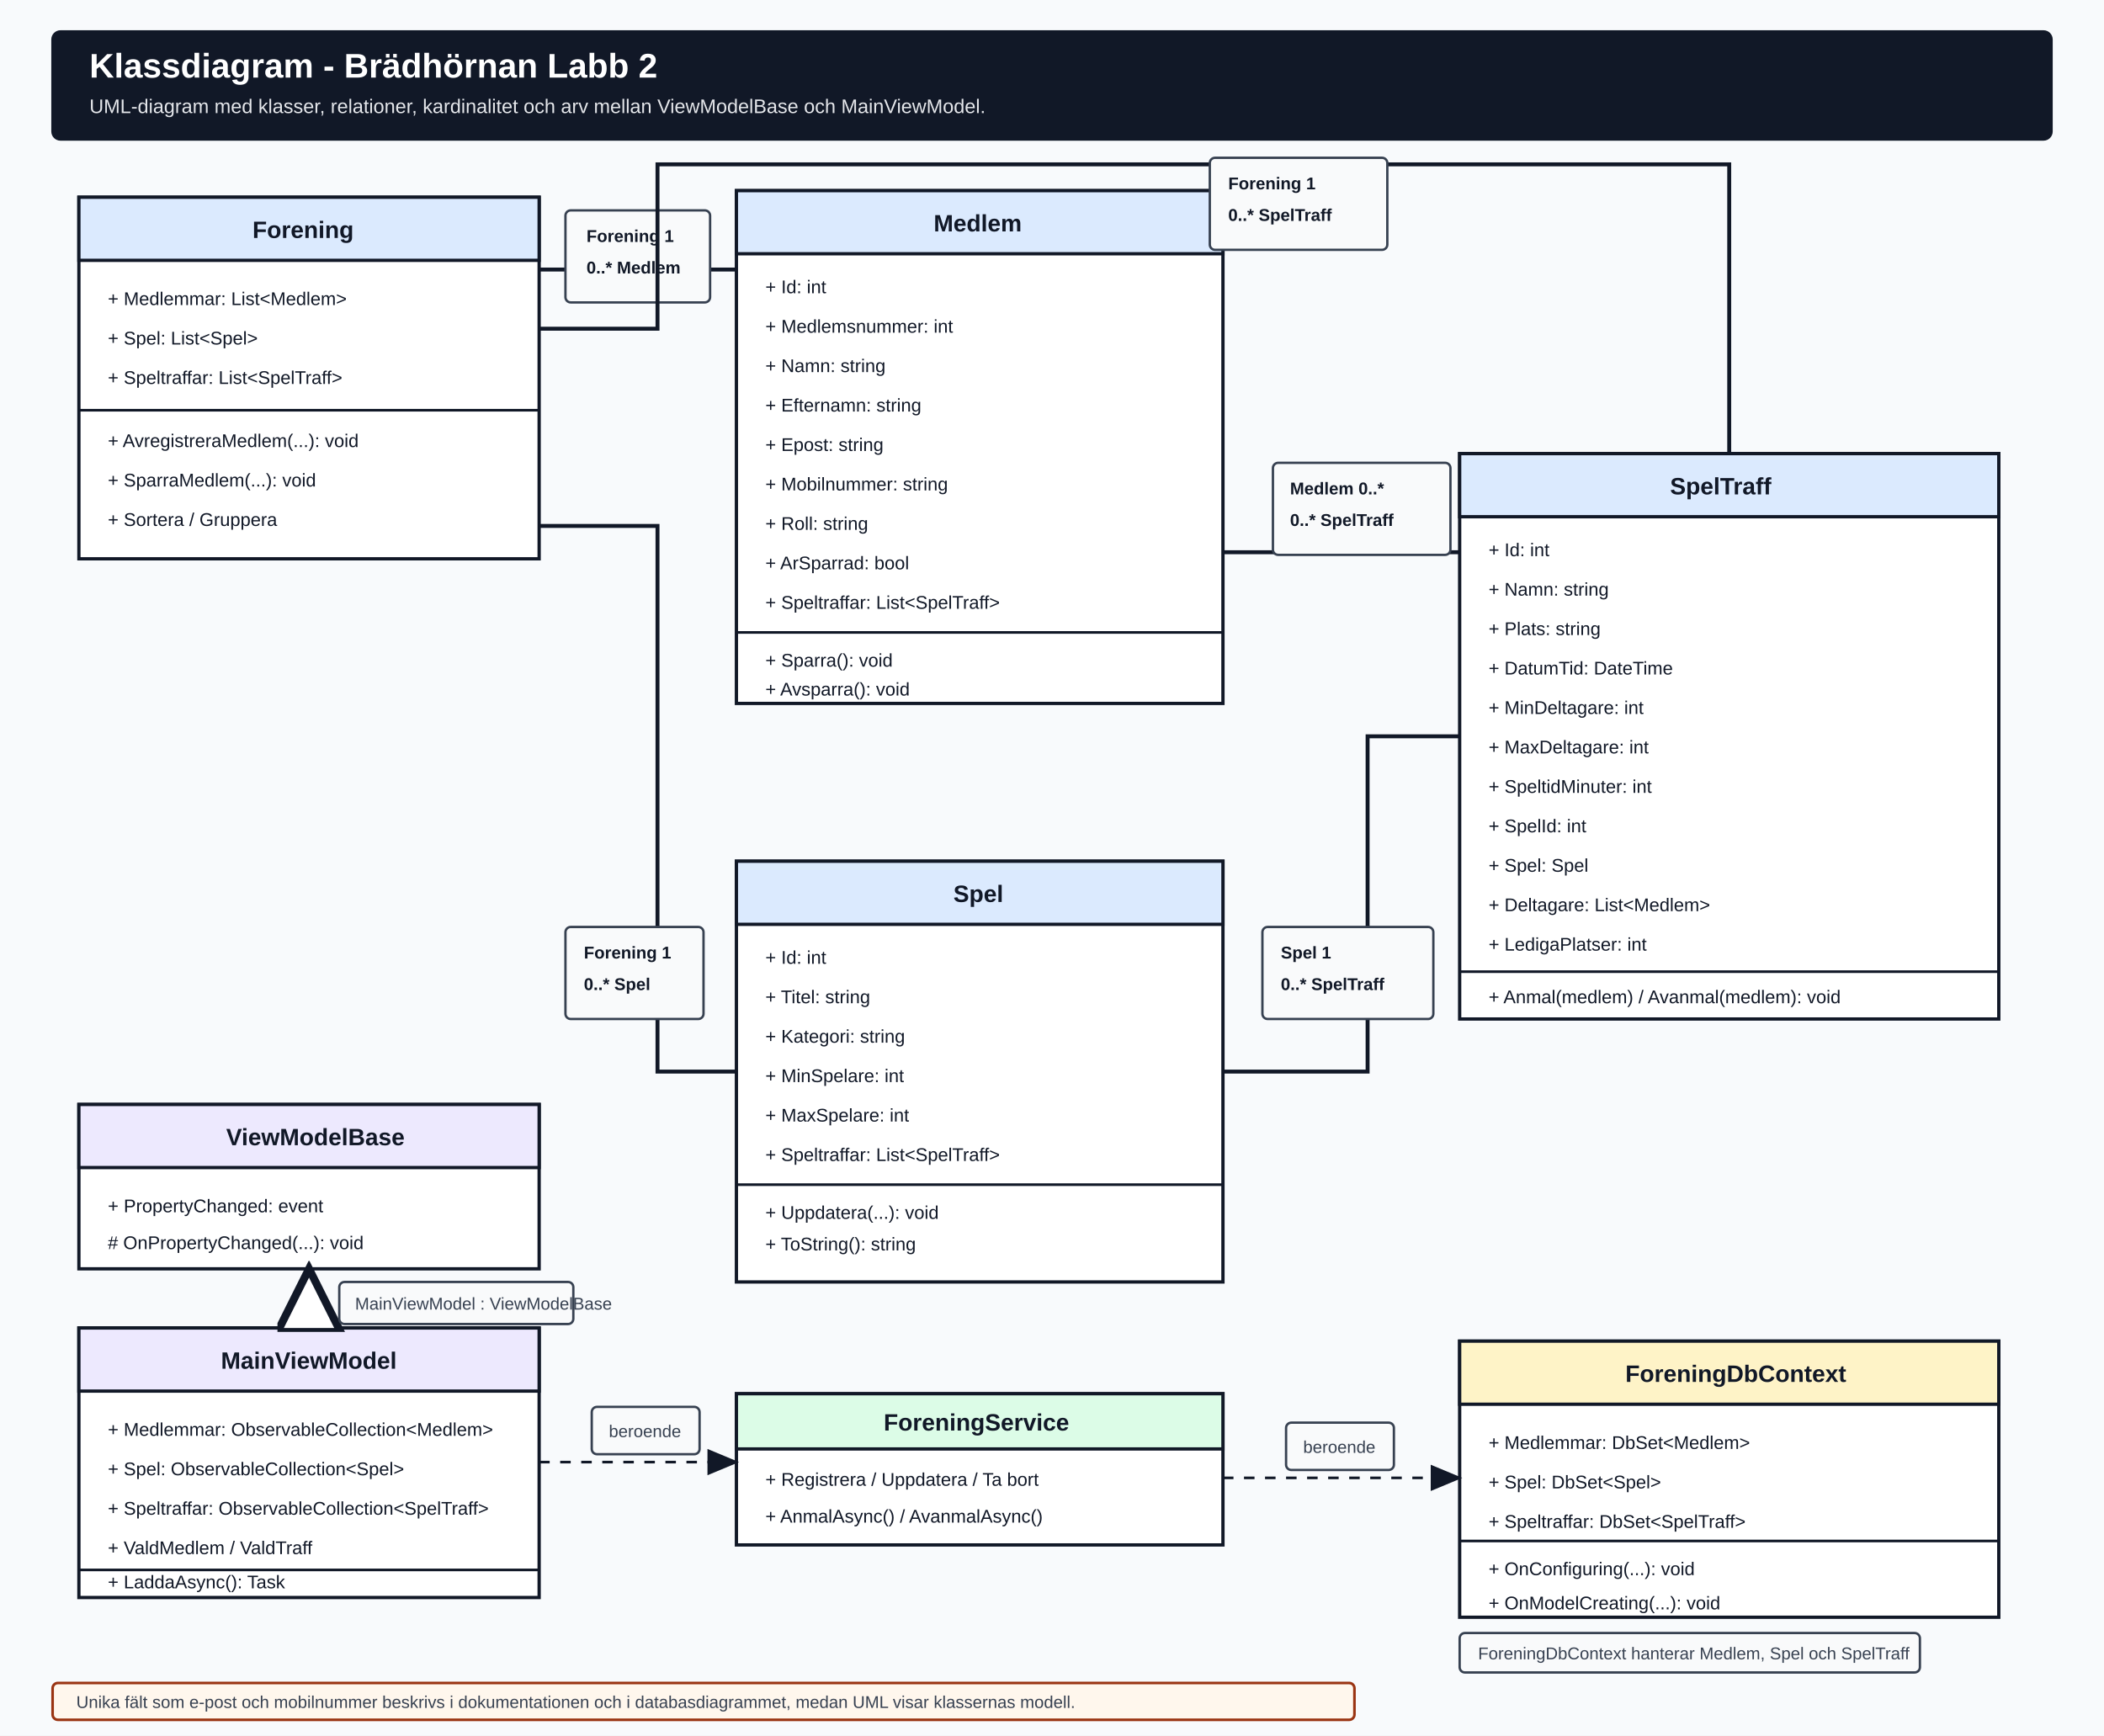
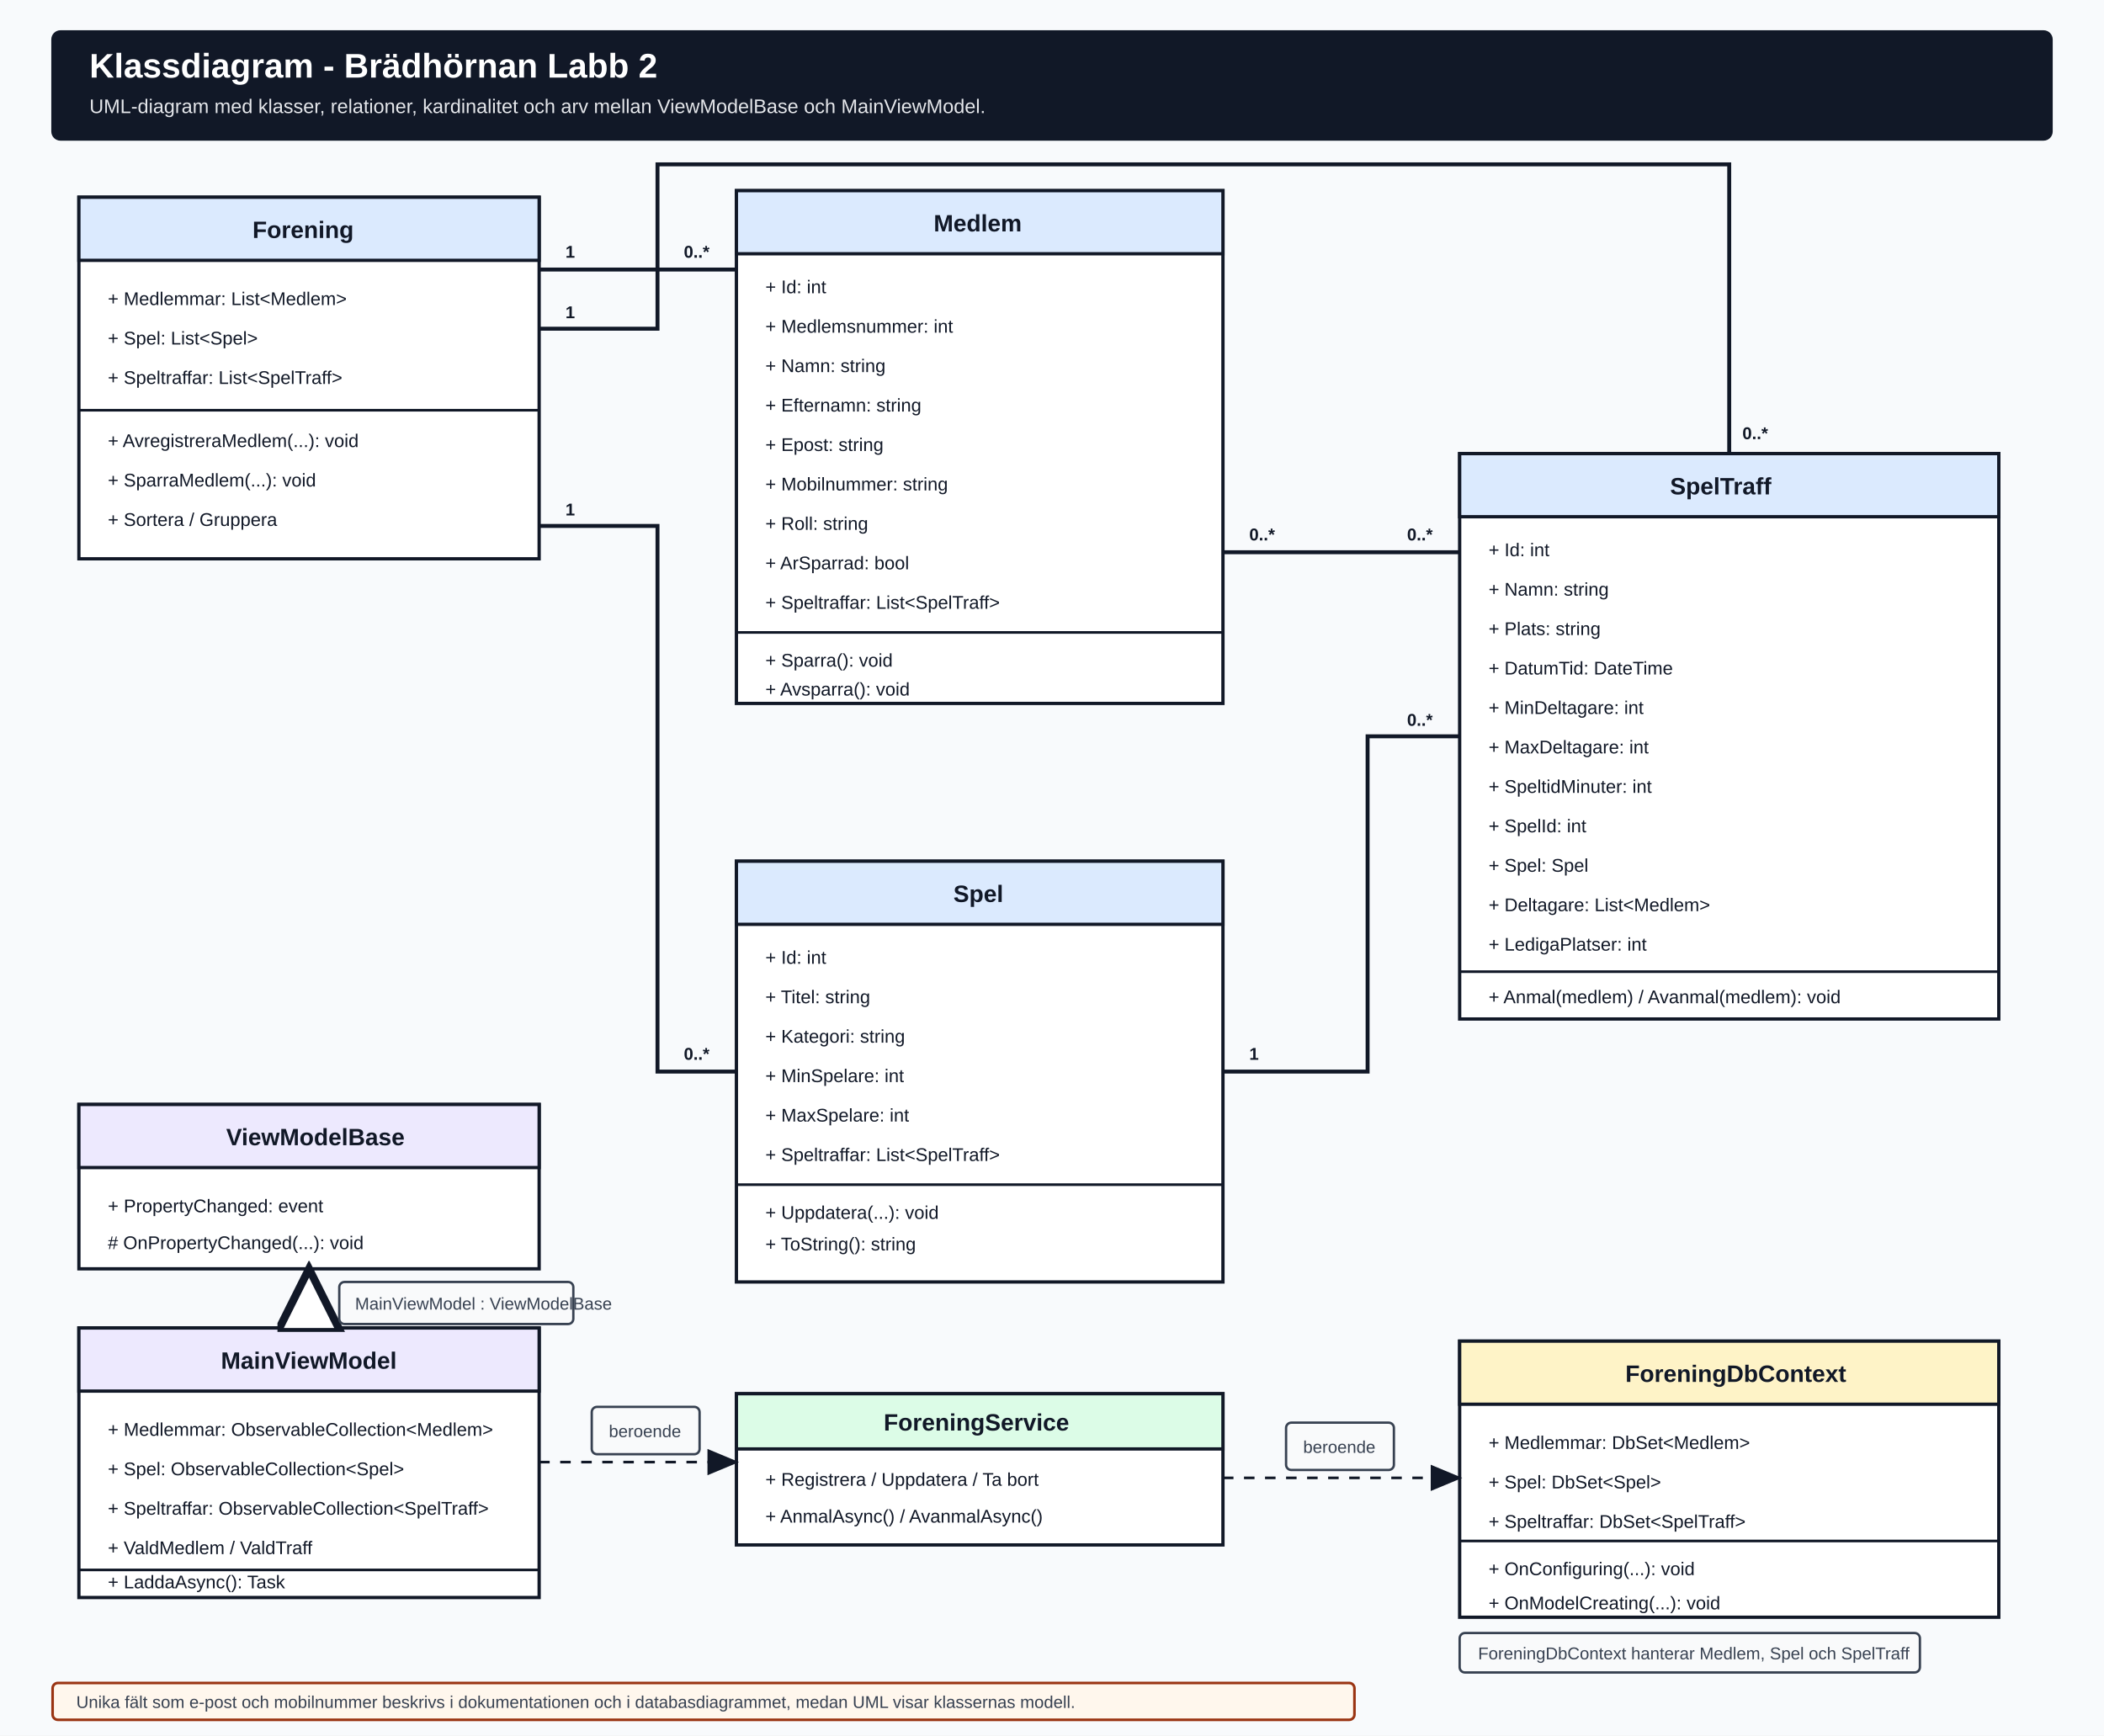
<svg xmlns="http://www.w3.org/2000/svg" width="1600" height="1320" viewBox="0 0 1600 1320">
  <style>
    .page { fill: #f8fafc; }
    .titleBox { fill: #111827; stroke: #111827; stroke-width: 2; }
    .title { font: bold 26px Arial, sans-serif; fill: #ffffff; }
    .subtitle { font: 15px Arial, sans-serif; fill: #e5e7eb; }
    .classBox { fill: #ffffff; stroke: #111827; stroke-width: 2.5; }
    .domainHead { fill: #dbeafe; stroke: #111827; stroke-width: 2.5; }
    .serviceHead { fill: #dcfce7; stroke: #111827; stroke-width: 2.5; }
    .viewHead { fill: #ede9fe; stroke: #111827; stroke-width: 2.5; }
    .dbHead { fill: #fef3c7; stroke: #111827; stroke-width: 2.5; }
    .sectionLine { stroke: #111827; stroke-width: 2; }
    .className { font: bold 18px Arial, sans-serif; fill: #111827; }
    .member { font: 14px Arial, sans-serif; fill: #111827; }
    .method { font: 14px Arial, sans-serif; fill: #111827; }
    .assoc { stroke: #111827; stroke-width: 3; fill: none; }
    .useLine { stroke: #111827; stroke-width: 2; stroke-dasharray: 8 8; fill: none; marker-end: url(#arrow); }
    .inherit { stroke: #111827; stroke-width: 3; fill: none; marker-end: url(#inheritArrow); }
    .labelBox { fill: #f9fafb; stroke: #374151; stroke-width: 1.8; }
    .label { font: bold 13px Arial, sans-serif; fill: #111827; }
    .small { font: 13px Arial, sans-serif; fill: #374151; }
    .legend { fill: #fff7ed; stroke: #9a3412; stroke-width: 2; }
  </style>
  <defs>
    <marker id="arrow" markerWidth="13" markerHeight="13" refX="11" refY="5" orient="auto" markerUnits="strokeWidth">
      <path d="M0,0 L0,10 L12,5 z" fill="#111827" />
    </marker>
    <marker id="inheritArrow" markerWidth="18" markerHeight="18" refX="16" refY="8" orient="auto" markerUnits="strokeWidth">
      <path d="M0,0 L16,8 L0,16 z" fill="#ffffff" stroke="#111827" stroke-width="2" />
    </marker>
  </defs>
  <rect class="page" width="1600" height="1320" />
  <g transform="translate(40 24)">
    <rect class="titleBox" width="1520" height="82" rx="6" />
    <text class="title" x="28" y="35">Klassdiagram - Brädhörnan Labb 2</text>
    <text class="subtitle" x="28" y="62">UML-diagram med klasser, relationer, kardinalitet och arv mellan ViewModelBase och MainViewModel.</text>
  </g>
  <g transform="translate(60 150)">
    <rect class="classBox" width="350" height="275" />
    <rect class="domainHead" width="350" height="48" />
    <text class="className" x="132" y="31">Forening</text>
    <text class="member" x="22" y="82">+ Medlemmar: List&lt;Medlem&gt;</text>
    <text class="member" x="22" y="112">+ Spel: List&lt;Spel&gt;</text>
    <text class="member" x="22" y="142">+ Speltraffar: List&lt;SpelTraff&gt;</text>
    <line class="sectionLine" x1="0" y1="162" x2="350" y2="162" />
    <text class="method" x="22" y="190">+ AvregistreraMedlem(...): void</text>
    <text class="method" x="22" y="220">+ SparraMedlem(...): void</text>
    <text class="method" x="22" y="250">+ Sortera / Gruppera</text>
  </g>
  <g transform="translate(560 145)">
    <rect class="classBox" width="370" height="390" />
    <rect class="domainHead" width="370" height="48" />
    <text class="className" x="150" y="31">Medlem</text>
    <text class="member" x="22" y="78">+ Id: int</text>
    <text class="member" x="22" y="108">+ Medlemsnummer: int</text>
    <text class="member" x="22" y="138">+ Namn: string</text>
    <text class="member" x="22" y="168">+ Efternamn: string</text>
    <text class="member" x="22" y="198">+ Epost: string</text>
    <text class="member" x="22" y="228">+ Mobilnummer: string</text>
    <text class="member" x="22" y="258">+ Roll: string</text>
    <text class="member" x="22" y="288">+ ArSparrad: bool</text>
    <text class="member" x="22" y="318">+ Speltraffar: List&lt;SpelTraff&gt;</text>
    <line class="sectionLine" x1="0" y1="336" x2="370" y2="336" />
    <text class="method" x="22" y="362">+ Sparra(): void</text>
    <text class="method" x="22" y="384">+ Avsparra(): void</text>
  </g>
  <g transform="translate(560 655)">
    <rect class="classBox" width="370" height="320" />
    <rect class="domainHead" width="370" height="48" />
    <text class="className" x="165" y="31">Spel</text>
    <text class="member" x="22" y="78">+ Id: int</text>
    <text class="member" x="22" y="108">+ Titel: string</text>
    <text class="member" x="22" y="138">+ Kategori: string</text>
    <text class="member" x="22" y="168">+ MinSpelare: int</text>
    <text class="member" x="22" y="198">+ MaxSpelare: int</text>
    <text class="member" x="22" y="228">+ Speltraffar: List&lt;SpelTraff&gt;</text>
    <line class="sectionLine" x1="0" y1="246" x2="370" y2="246" />
    <text class="method" x="22" y="272">+ Uppdatera(...): void</text>
    <text class="method" x="22" y="296">+ ToString(): string</text>
  </g>
  <g transform="translate(1110 345)">
    <rect class="classBox" width="410" height="430" />
    <rect class="domainHead" width="410" height="48" />
    <text class="className" x="160" y="31">SpelTraff</text>
    <text class="member" x="22" y="78">+ Id: int</text>
    <text class="member" x="22" y="108">+ Namn: string</text>
    <text class="member" x="22" y="138">+ Plats: string</text>
    <text class="member" x="22" y="168">+ DatumTid: DateTime</text>
    <text class="member" x="22" y="198">+ MinDeltagare: int</text>
    <text class="member" x="22" y="228">+ MaxDeltagare: int</text>
    <text class="member" x="22" y="258">+ SpeltidMinuter: int</text>
    <text class="member" x="22" y="288">+ SpelId: int</text>
    <text class="member" x="22" y="318">+ Spel: Spel</text>
    <text class="member" x="22" y="348">+ Deltagare: List&lt;Medlem&gt;</text>
    <text class="member" x="22" y="378">+ LedigaPlatser: int</text>
    <line class="sectionLine" x1="0" y1="394" x2="410" y2="394" />
    <text class="method" x="22" y="418">+ Anmal(medlem) / Avanmal(medlem): void</text>
  </g>
  <g transform="translate(60 840)">
    <rect class="classBox" width="350" height="125" />
    <rect class="viewHead" width="350" height="48" />
    <text class="className" x="112" y="31">ViewModelBase</text>
    <text class="member" x="22" y="82">+ PropertyChanged: event</text>
    <text class="method" x="22" y="110"># OnPropertyChanged(...): void</text>
  </g>
  <g transform="translate(60 1010)">
    <rect class="classBox" width="350" height="205" />
    <rect class="viewHead" width="350" height="48" />
    <text class="className" x="108" y="31">MainViewModel</text>
    <text class="member" x="22" y="82">+ Medlemmar: ObservableCollection&lt;Medlem&gt;</text>
    <text class="member" x="22" y="112">+ Spel: ObservableCollection&lt;Spel&gt;</text>
    <text class="member" x="22" y="142">+ Speltraffar: ObservableCollection&lt;SpelTraff&gt;</text>
    <text class="member" x="22" y="172">+ ValdMedlem / ValdTraff</text>
    <line class="sectionLine" x1="0" y1="184" x2="350" y2="184" />
    <text class="method" x="22" y="198">+ LaddaAsync(): Task</text>
  </g>
  <g transform="translate(560 1060)">
    <rect class="classBox" width="370" height="115" />
    <rect class="serviceHead" width="370" height="42" />
    <text class="className" x="112" y="28">ForeningService</text>
    <text class="method" x="22" y="70">+ Registrera / Uppdatera / Ta bort</text>
    <text class="method" x="22" y="98">+ AnmalAsync() / AvanmalAsync()</text>
  </g>
  <g transform="translate(1110 1020)">
    <rect class="classBox" width="410" height="210" />
    <rect class="dbHead" width="410" height="48" />
    <text class="className" x="126" y="31">ForeningDbContext</text>
    <text class="member" x="22" y="82">+ Medlemmar: DbSet&lt;Medlem&gt;</text>
    <text class="member" x="22" y="112">+ Spel: DbSet&lt;Spel&gt;</text>
    <text class="member" x="22" y="142">+ Speltraffar: DbSet&lt;SpelTraff&gt;</text>
    <line class="sectionLine" x1="0" y1="152" x2="410" y2="152" />
    <text class="method" x="22" y="178">+ OnConfiguring(...): void</text>
    <text class="method" x="22" y="204">+ OnModelCreating(...): void</text>
  </g>
  <path class="assoc" d="M410 205 H560" />
-   <g transform="translate(430 160)">
-     <rect class="labelBox" width="110" height="70" rx="4" />
-     <text class="label" x="16" y="24">Forening 1</text>
-     <text class="label" x="16" y="48">0..* Medlem</text>
-   </g>
+   <text class="label" x="430" y="196">1</text>
+   <text class="label" x="520" y="196">0..*</text>
  <path class="assoc" d="M410 400 H500 V815 H560" />
-   <g transform="translate(430 705)">
-     <rect class="labelBox" width="105" height="70" rx="4" />
-     <text class="label" x="14" y="24">Forening 1</text>
-     <text class="label" x="14" y="48">0..* Spel</text>
-   </g>
+   <text class="label" x="430" y="392">1</text>
+   <text class="label" x="520" y="806">0..*</text>
  <path class="assoc" d="M410 250 H500 V125 H1315 V345" />
-   <g transform="translate(920 120)">
-     <rect class="labelBox" width="135" height="70" rx="4" />
-     <text class="label" x="14" y="24">Forening 1</text>
-     <text class="label" x="14" y="48">0..* SpelTraff</text>
-   </g>
+   <text class="label" x="430" y="242">1</text>
+   <text class="label" x="1325" y="334">0..*</text>
  <path class="assoc" d="M930 815 H1040 V560 H1110" />
-   <g transform="translate(960 705)">
-     <rect class="labelBox" width="130" height="70" rx="4" />
-     <text class="label" x="14" y="24">Spel 1</text>
-     <text class="label" x="14" y="48">0..* SpelTraff</text>
-   </g>
+   <text class="label" x="950" y="806">1</text>
+   <text class="label" x="1070" y="552">0..*</text>
  <path class="assoc" d="M930 420 H1110" />
-   <g transform="translate(968 352)">
-     <rect class="labelBox" width="135" height="70" rx="4" />
-     <text class="label" x="13" y="24">Medlem 0..*</text>
-     <text class="label" x="13" y="48">0..* SpelTraff</text>
-   </g>
+   <text class="label" x="950" y="411">0..*</text>
+   <text class="label" x="1070" y="411">0..*</text>
  <path class="inherit" d="M235 1010 V965" />
  <g transform="translate(258 975)">
    <rect class="labelBox" width="178" height="32" rx="4" />
    <text class="small" x="12" y="21">MainViewModel : ViewModelBase</text>
  </g>
  <path class="useLine" d="M410 1112 H560" />
  <g transform="translate(450 1070)">
    <rect class="labelBox" width="82" height="36" rx="4" />
    <text class="small" x="13" y="23">beroende</text>
  </g>
  <path class="useLine" d="M930 1124 H1110" />
  <g transform="translate(978 1082)">
    <rect class="labelBox" width="82" height="36" rx="4" />
    <text class="small" x="13" y="23">beroende</text>
  </g>
  <g transform="translate(1110 1242)">
    <rect class="labelBox" width="350" height="30" rx="4" />
    <text class="small" x="14" y="20">ForeningDbContext hanterar Medlem, Spel och SpelTraff</text>
  </g>
  <g transform="translate(40 1280)">
    <rect class="legend" width="990" height="28" rx="4" />
    <text class="small" x="18" y="19">Unika fält som e-post och mobilnummer beskrivs i dokumentationen och i databasdiagrammet, medan UML visar klassernas modell.</text>
  </g>
</svg>
